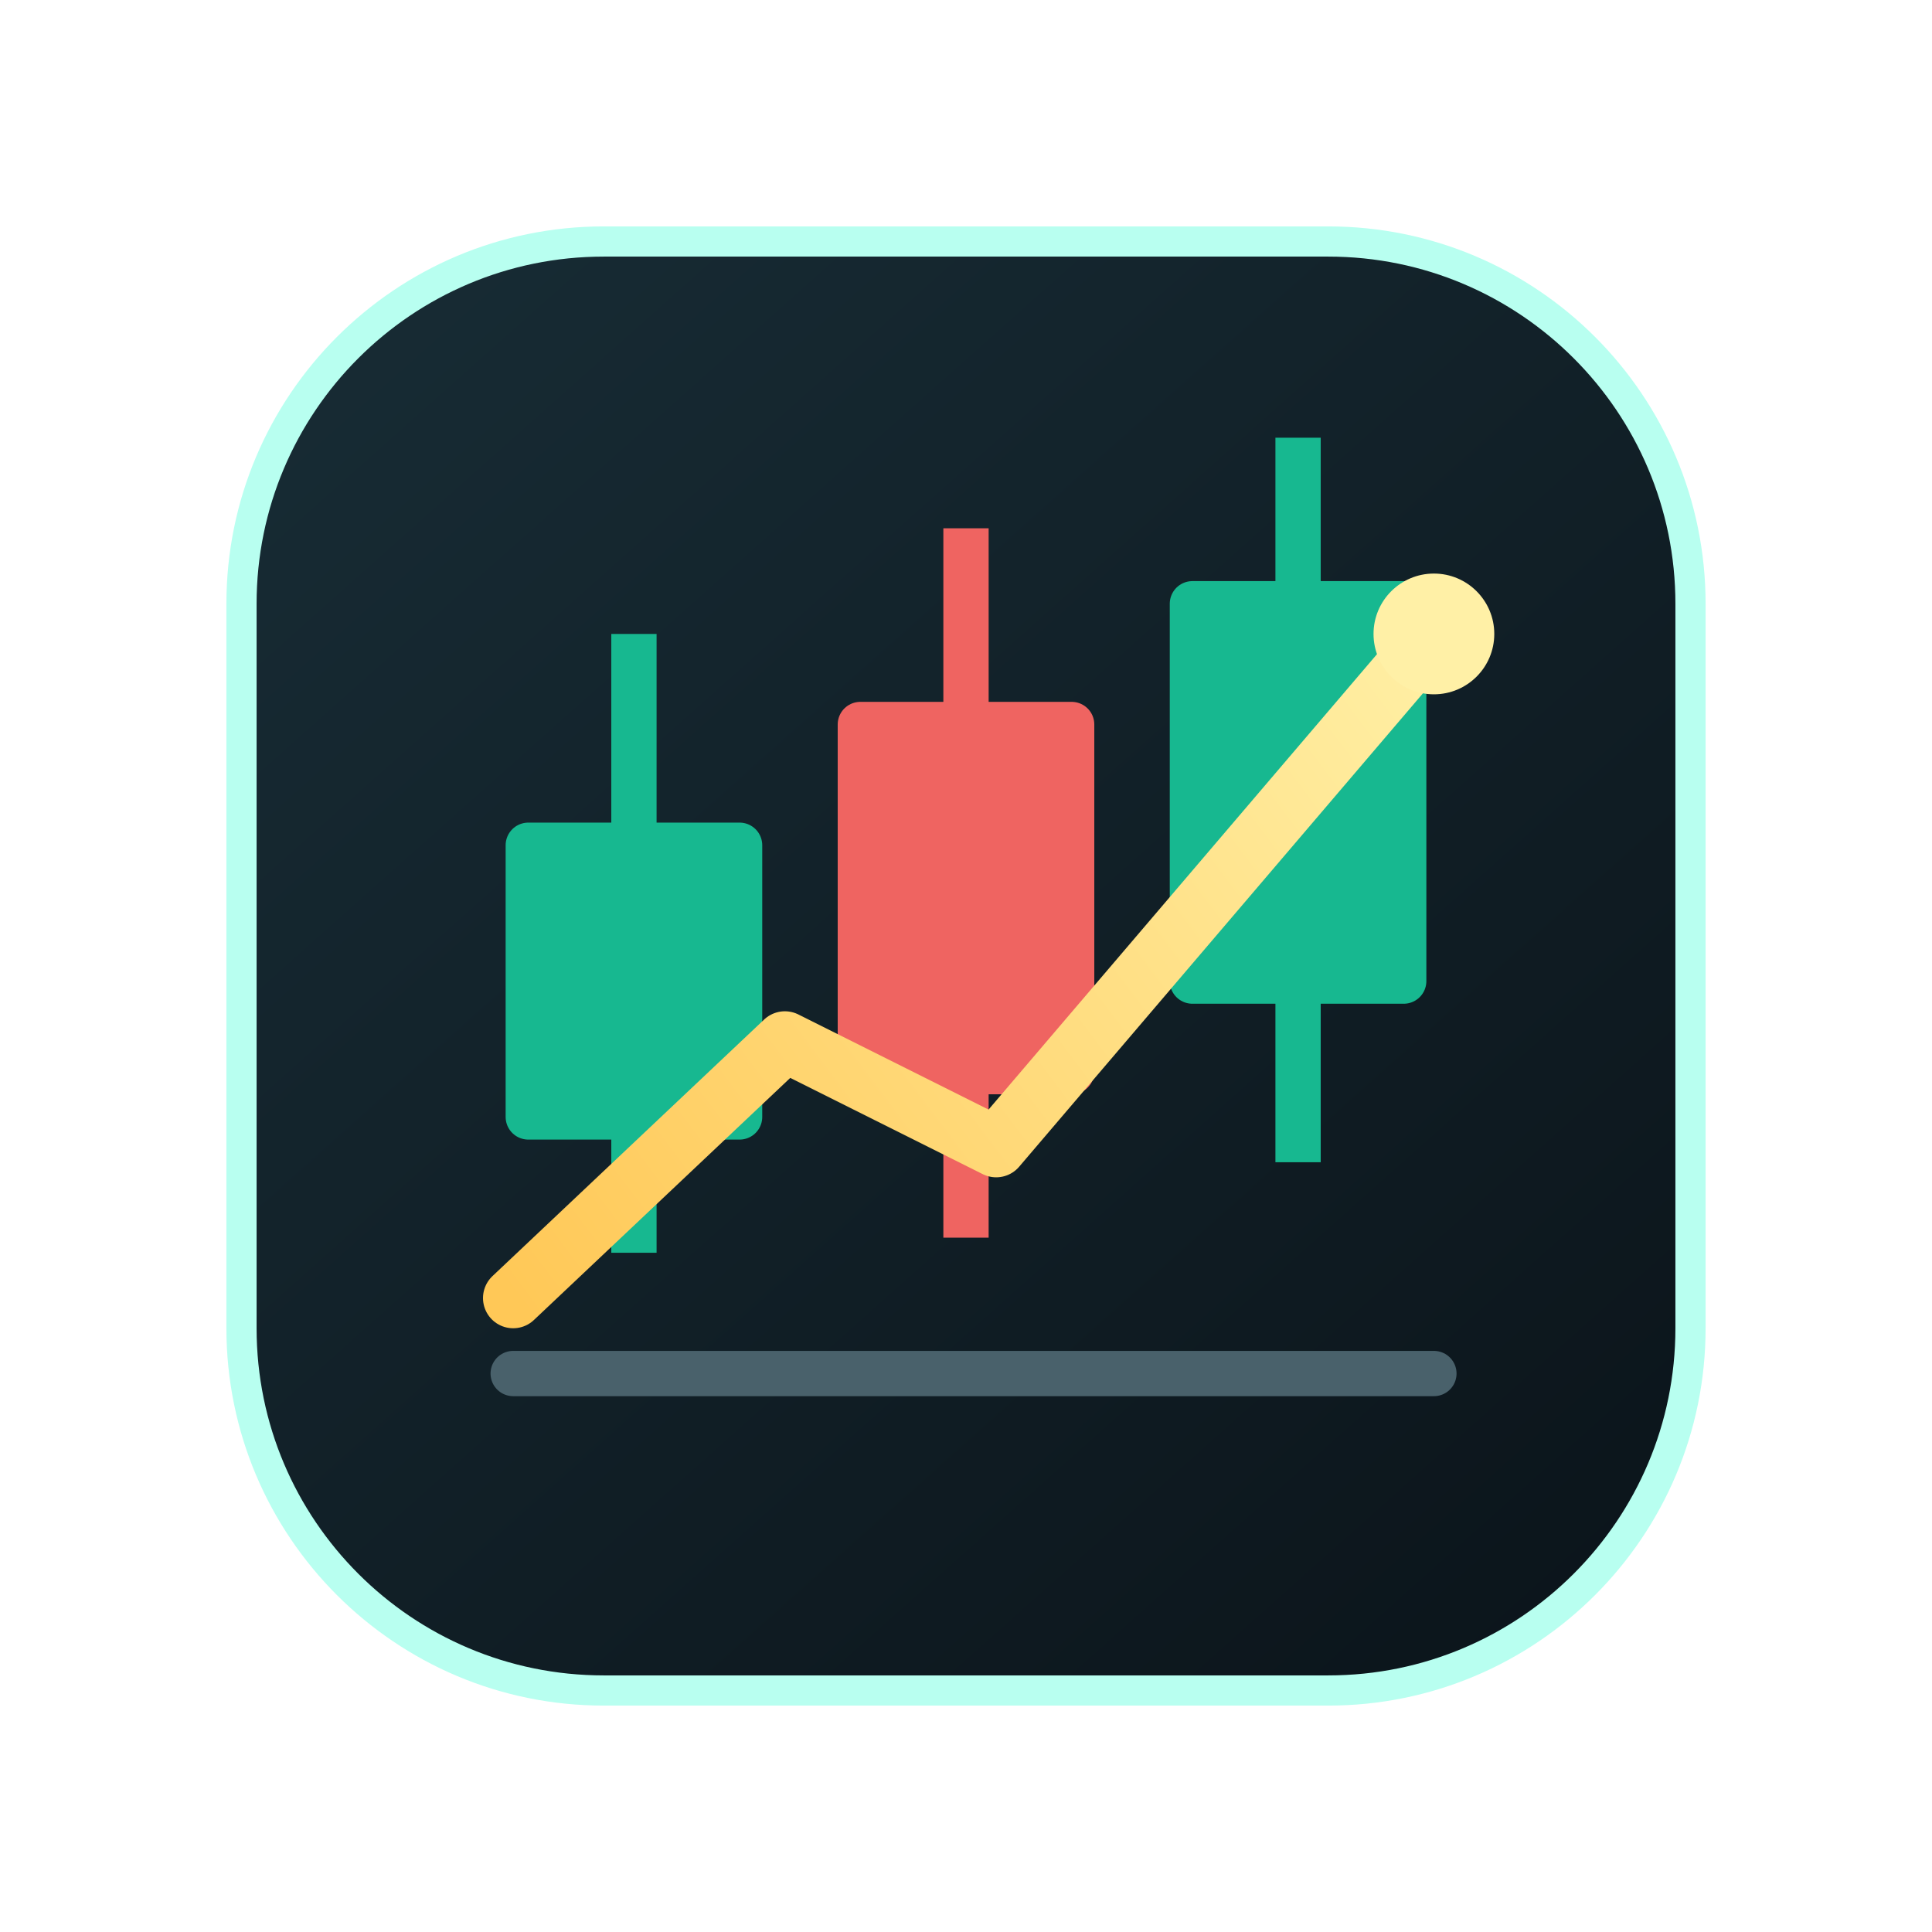
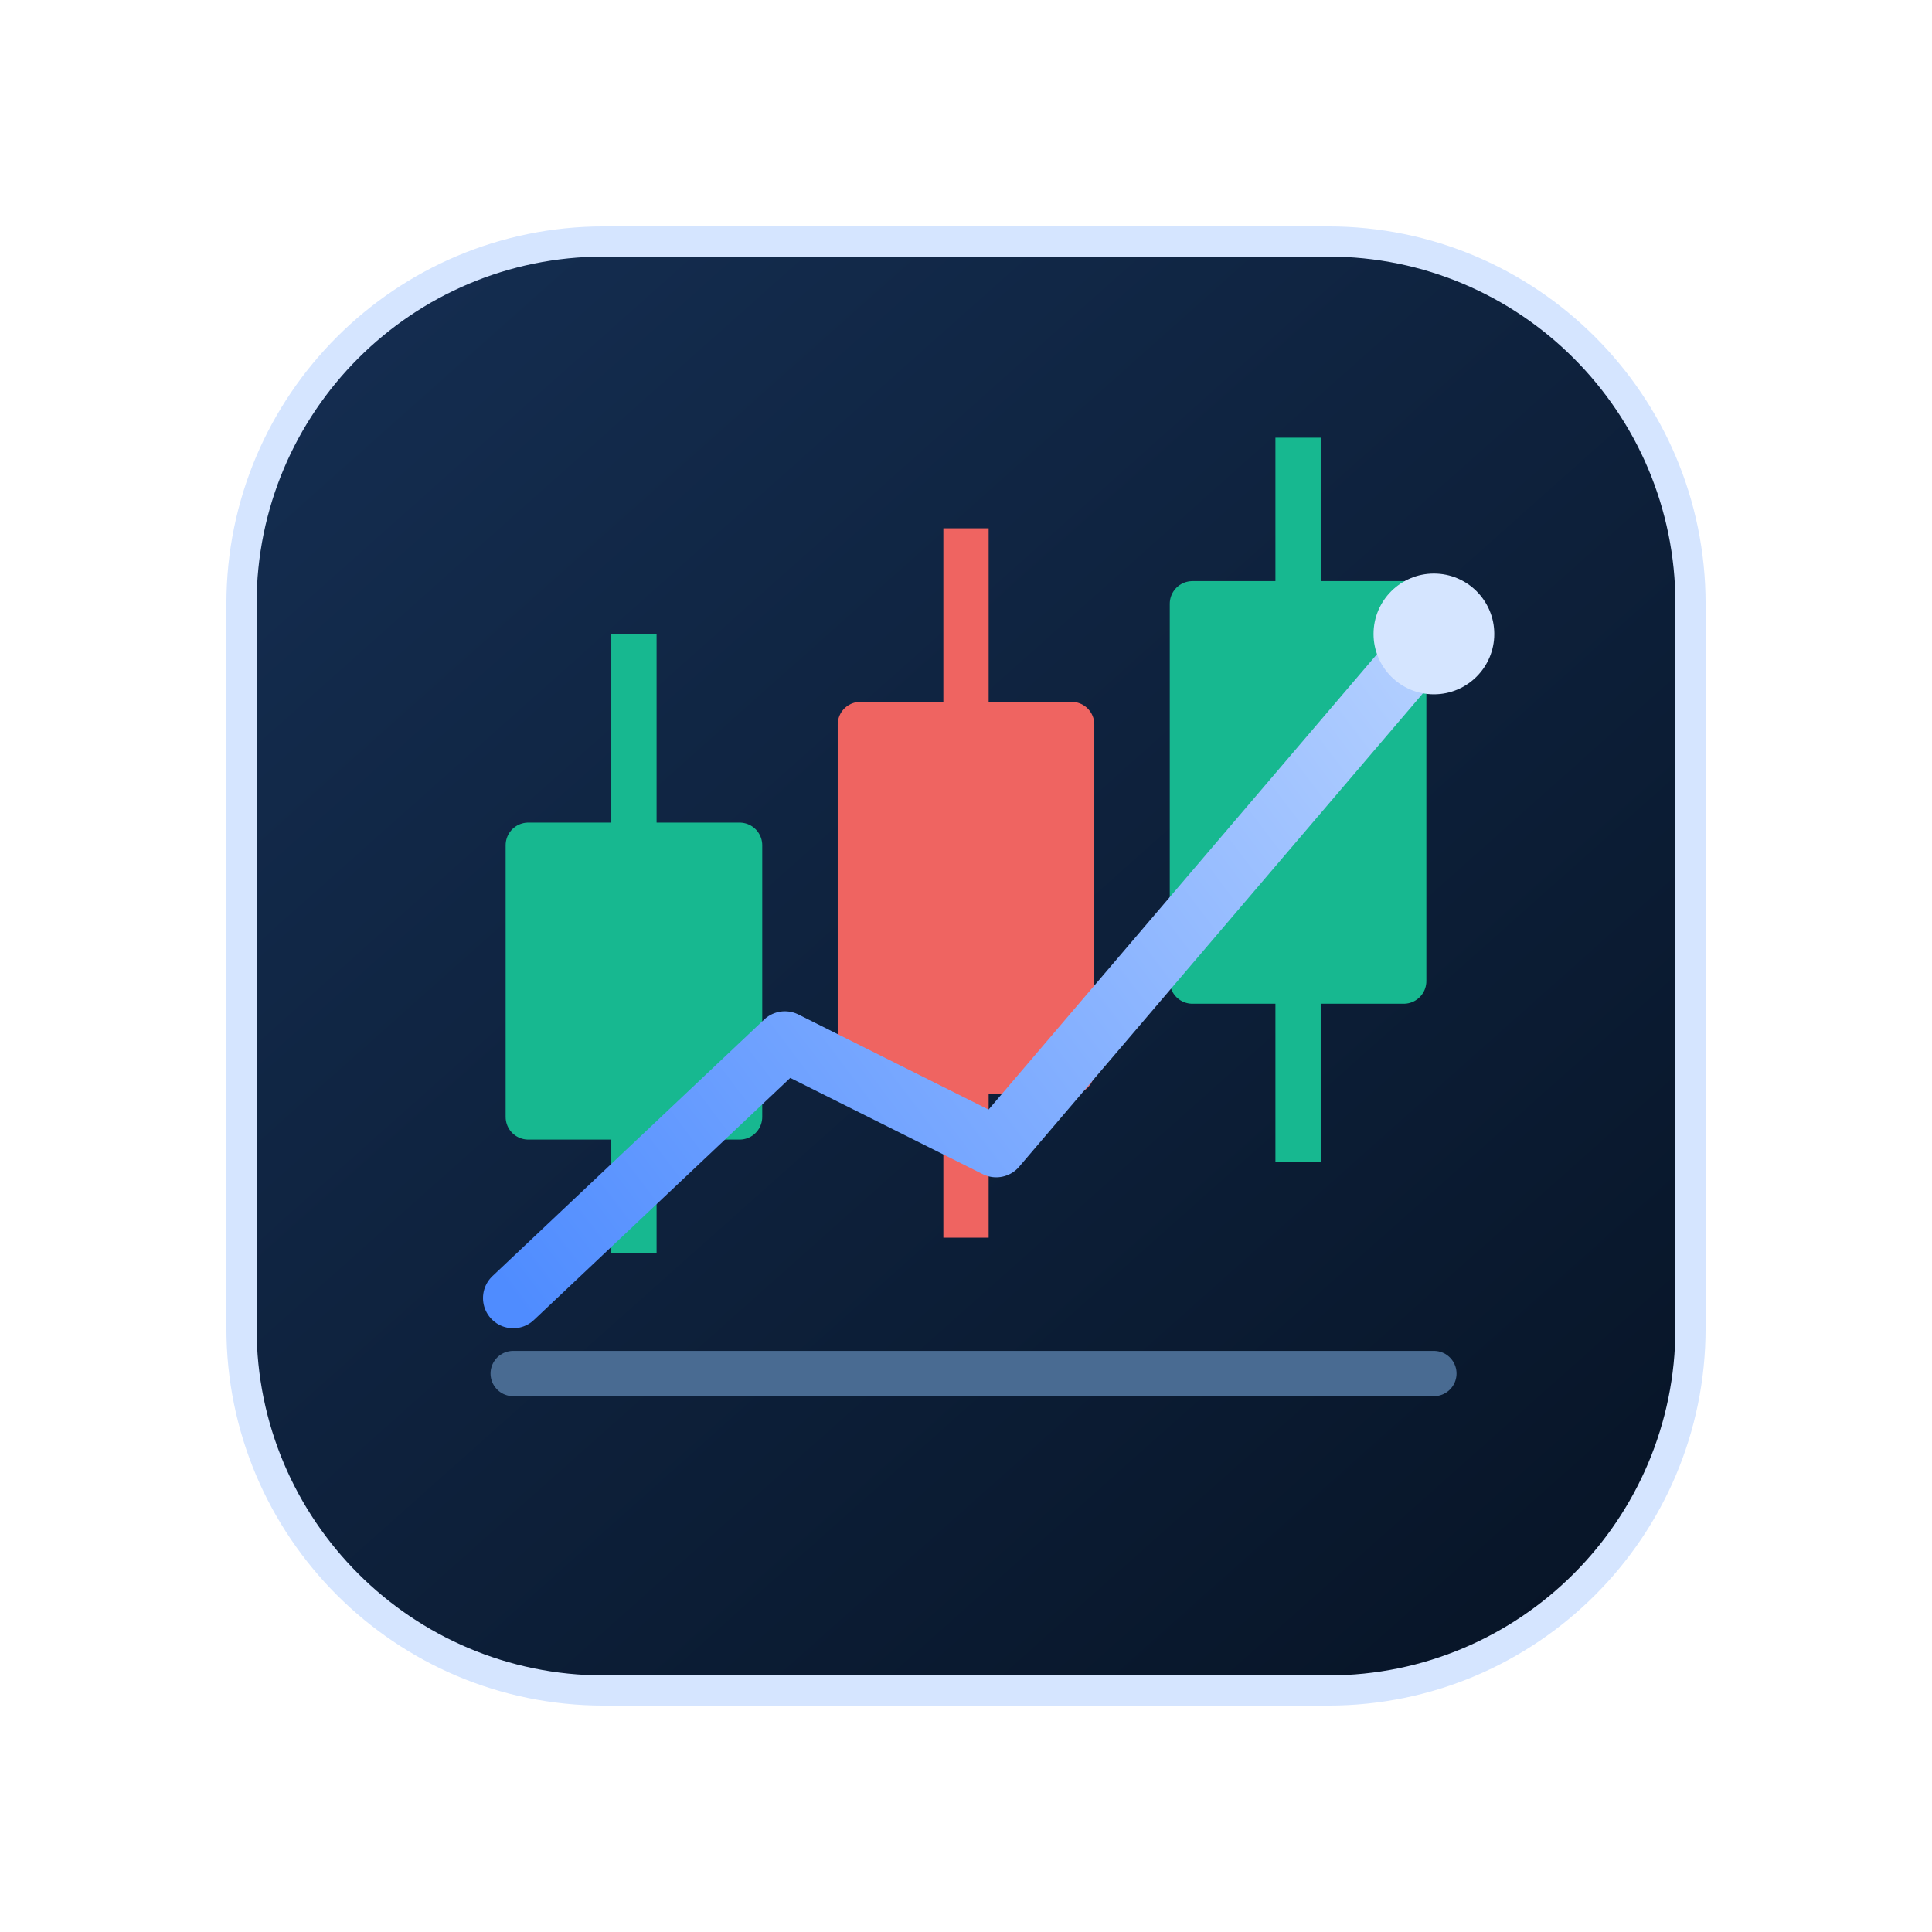
<svg xmlns="http://www.w3.org/2000/svg" viewBox="0 0 128 128" role="img" aria-labelledby="title description">
  <defs>
    <linearGradient id="surface" x1="24" y1="20" x2="106" y2="112" gradientUnits="userSpaceOnUse">
-       <stop stop-color="#172b34" />
-       <stop offset="1" stop-color="#0b141a" />
+       <stop stop-color="#142d50" />
+       <stop offset="1" stop-color="#071426" />
    </linearGradient>
    <linearGradient id="trend" x1="34" y1="86" x2="95" y2="40" gradientUnits="userSpaceOnUse">
-       <stop stop-color="#ffc857" />
-       <stop offset="1" stop-color="#fff0a6" />
+       <stop stop-color="#4f8cff" />
+       <stop offset="1" stop-color="#b7d2ff" />
    </linearGradient>
  </defs>
-   <rect x="16" y="16" width="96" height="96" rx="24" fill="url(#surface)" stroke="#b8fff0" stroke-width="2" />
-   <path d="M34 91h61" stroke="#49616b" stroke-width="3" stroke-linecap="round" />
+   <rect x="16" y="16" width="96" height="96" rx="24" fill="url(#surface)" stroke="#d5e5ff" stroke-width="2" />
+   <path d="M34 91h61" stroke="#496b92" stroke-width="3" stroke-linecap="round" />
  <path d="M42 42v41M35 56h14v18H35z" fill="#17b890" stroke="#17b890" stroke-width="3" stroke-linejoin="round" />
  <path d="M64 35v47M57 48h14v23H57z" fill="#ef6461" stroke="#ef6461" stroke-width="3" stroke-linejoin="round" />
  <path d="M86 29v48M79 40h14v25H79z" fill="#17b890" stroke="#17b890" stroke-width="3" stroke-linejoin="round" />
  <path d="m34 86 18-17 14 7 29-34" fill="none" stroke="url(#trend)" stroke-width="4" stroke-linecap="round" stroke-linejoin="round" />
-   <circle cx="95" cy="42" r="4" fill="#fff0a6" />
+   <circle cx="95" cy="42" r="4" fill="#d5e5ff" />
</svg>
